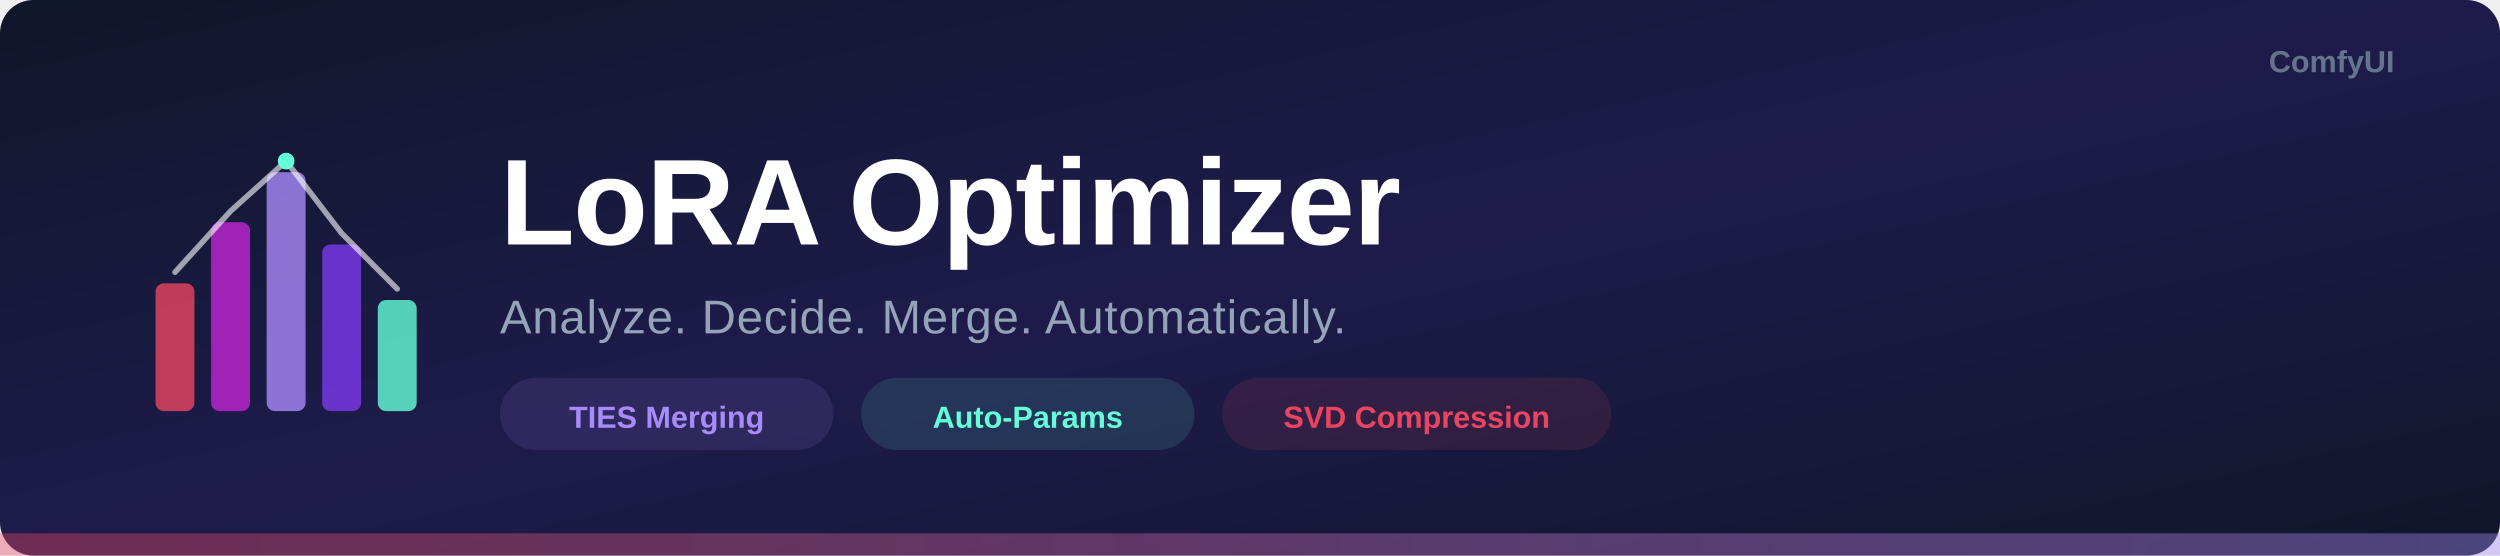
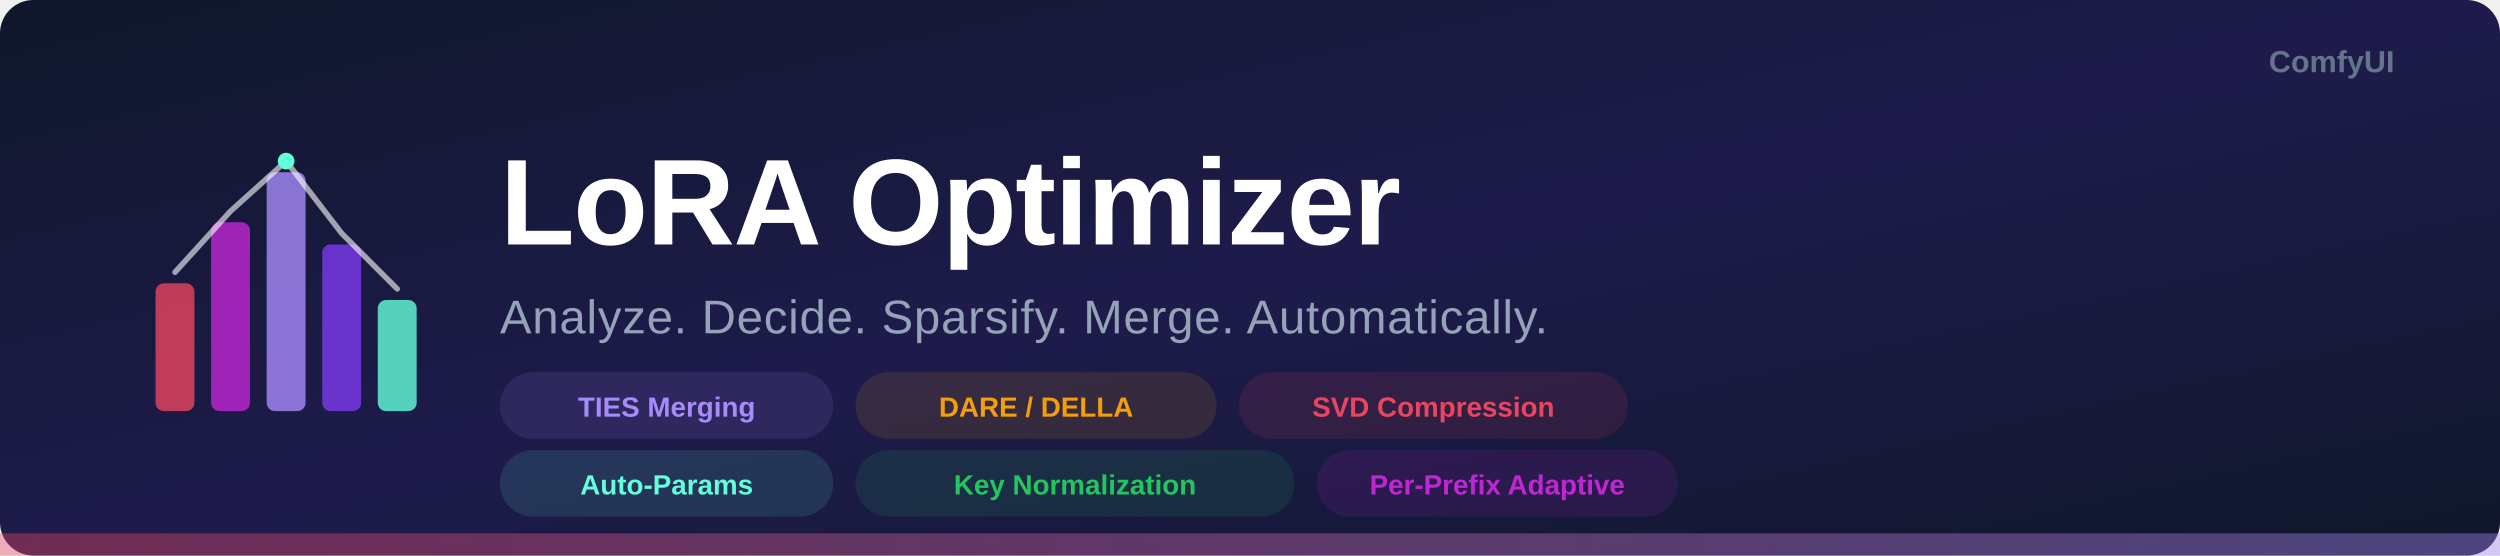
<svg xmlns="http://www.w3.org/2000/svg" viewBox="0 0 900 200">
  <defs>
    <linearGradient id="bg" x1="0%" y1="0%" x2="100%" y2="100%">
      <stop offset="0%" style="stop-color:#0f172a" />
      <stop offset="50%" style="stop-color:#1e1b4b" />
      <stop offset="100%" style="stop-color:#0f172a" />
-     </linearGradient>
-     <linearGradient id="bar-fill" x1="0%" y1="0%" x2="100%" y2="0%">
-       <stop offset="0%" style="stop-color:#e94560" />
-       <stop offset="100%" style="stop-color:#a78bfa" />
    </linearGradient>
    <linearGradient id="accent" x1="0%" y1="0%" x2="100%" y2="0%">
      <stop offset="0%" style="stop-color:#e94560" />
      <stop offset="100%" style="stop-color:#a78bfa" />
    </linearGradient>
  </defs>
  <rect width="900" height="200" rx="12" fill="url(#bg)" />
  <rect x="0" y="192" width="900" height="8" rx="0" fill="url(#accent)" opacity="0.4" />
  <g transform="translate(56, 52)">
    <rect x="0" y="50" width="14" height="46" rx="3" fill="#e94560" opacity="0.8" />
    <rect x="20" y="28" width="14" height="68" rx="3" fill="#c026d3" opacity="0.8" />
    <rect x="40" y="10" width="14" height="86" rx="3" fill="#a78bfa" opacity="0.8" />
    <rect x="60" y="36" width="14" height="60" rx="3" fill="#7c3aed" opacity="0.8" />
    <rect x="80" y="56" width="14" height="40" rx="3" fill="#64ffda" opacity="0.8" />
    <polyline points="7,46 27,24 47,6 67,32 87,52" stroke="#ffffff" stroke-width="2" fill="none" stroke-linecap="round" stroke-linejoin="round" opacity="0.6" />
    <circle cx="47" cy="6" r="3" fill="#64ffda" />
  </g>
  <text x="180" y="88" font-family="Segoe UI, Arial, sans-serif" font-size="44" font-weight="700" fill="#ffffff" letter-spacing="-0.5">LoRA Optimizer</text>
-   <text x="180" y="120" font-family="Segoe UI, Arial, sans-serif" font-size="17" fill="#94a3b8" letter-spacing="0.3">Analyze. Decide. Merge. Automatically.</text>
-   <rect x="180" y="136" width="120" height="26" rx="13" fill="#a78bfa" opacity="0.12" />
-   <text x="240" y="154" font-family="Segoe UI, Arial, sans-serif" font-size="11" fill="#a78bfa" text-anchor="middle" font-weight="600">TIES Merging</text>
-   <rect x="310" y="136" width="120" height="26" rx="13" fill="#64ffda" opacity="0.12" />
-   <text x="370" y="154" font-family="Segoe UI, Arial, sans-serif" font-size="11" fill="#64ffda" text-anchor="middle" font-weight="600">Auto-Params</text>
-   <rect x="440" y="136" width="140" height="26" rx="13" fill="#e94560" opacity="0.12" />
-   <text x="510" y="154" font-family="Segoe UI, Arial, sans-serif" font-size="11" fill="#e94560" text-anchor="middle" font-weight="600">SVD Compression</text>
+   <text x="180" y="120" font-family="Segoe UI, Arial, sans-serif" font-size="17" fill="#94a3b8" letter-spacing="0.3">Analyze. Decide. Sparsify. Merge. Automatically.</text>
+   <rect x="180" y="134" width="120" height="24" rx="12" fill="#a78bfa" opacity="0.12" />
+   <text x="240" y="150" font-family="Segoe UI, Arial, sans-serif" font-size="10" fill="#a78bfa" text-anchor="middle" font-weight="600">TIES Merging</text>
+   <rect x="308" y="134" width="130" height="24" rx="12" fill="#f59e0b" opacity="0.12" />
+   <text x="373" y="150" font-family="Segoe UI, Arial, sans-serif" font-size="10" fill="#f59e0b" text-anchor="middle" font-weight="600">DARE / DELLA</text>
+   <rect x="446" y="134" width="140" height="24" rx="12" fill="#e94560" opacity="0.12" />
+   <text x="516" y="150" font-family="Segoe UI, Arial, sans-serif" font-size="10" fill="#e94560" text-anchor="middle" font-weight="600">SVD Compression</text>
+   <rect x="180" y="162" width="120" height="24" rx="12" fill="#64ffda" opacity="0.12" />
+   <text x="240" y="178" font-family="Segoe UI, Arial, sans-serif" font-size="10" fill="#64ffda" text-anchor="middle" font-weight="600">Auto-Params</text>
+   <rect x="308" y="162" width="158" height="24" rx="12" fill="#22c55e" opacity="0.12" />
+   <text x="387" y="178" font-family="Segoe UI, Arial, sans-serif" font-size="10" fill="#22c55e" text-anchor="middle" font-weight="600">Key Normalization</text>
+   <rect x="474" y="162" width="130" height="24" rx="12" fill="#c026d3" opacity="0.12" />
+   <text x="539" y="178" font-family="Segoe UI, Arial, sans-serif" font-size="10" fill="#c026d3" text-anchor="middle" font-weight="600">Per-Prefix Adaptive</text>
  <text x="862" y="26" font-family="Segoe UI, Arial, sans-serif" font-size="11" fill="#64748b" text-anchor="end" font-weight="600">ComfyUI</text>
</svg>
